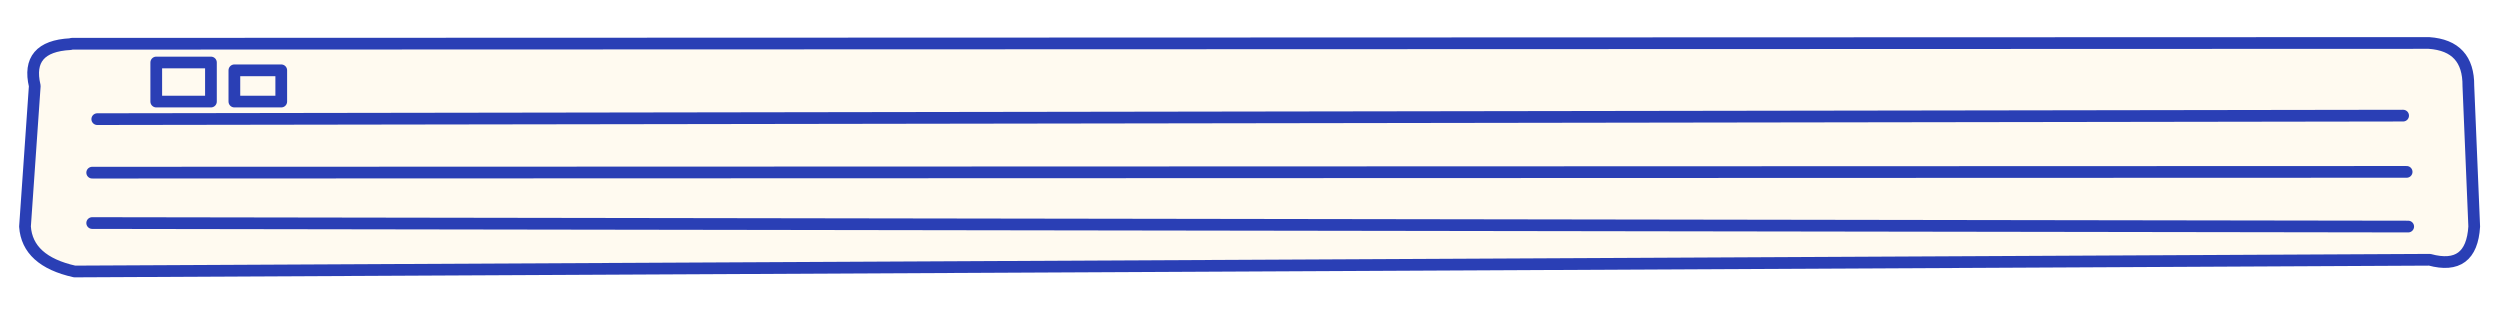
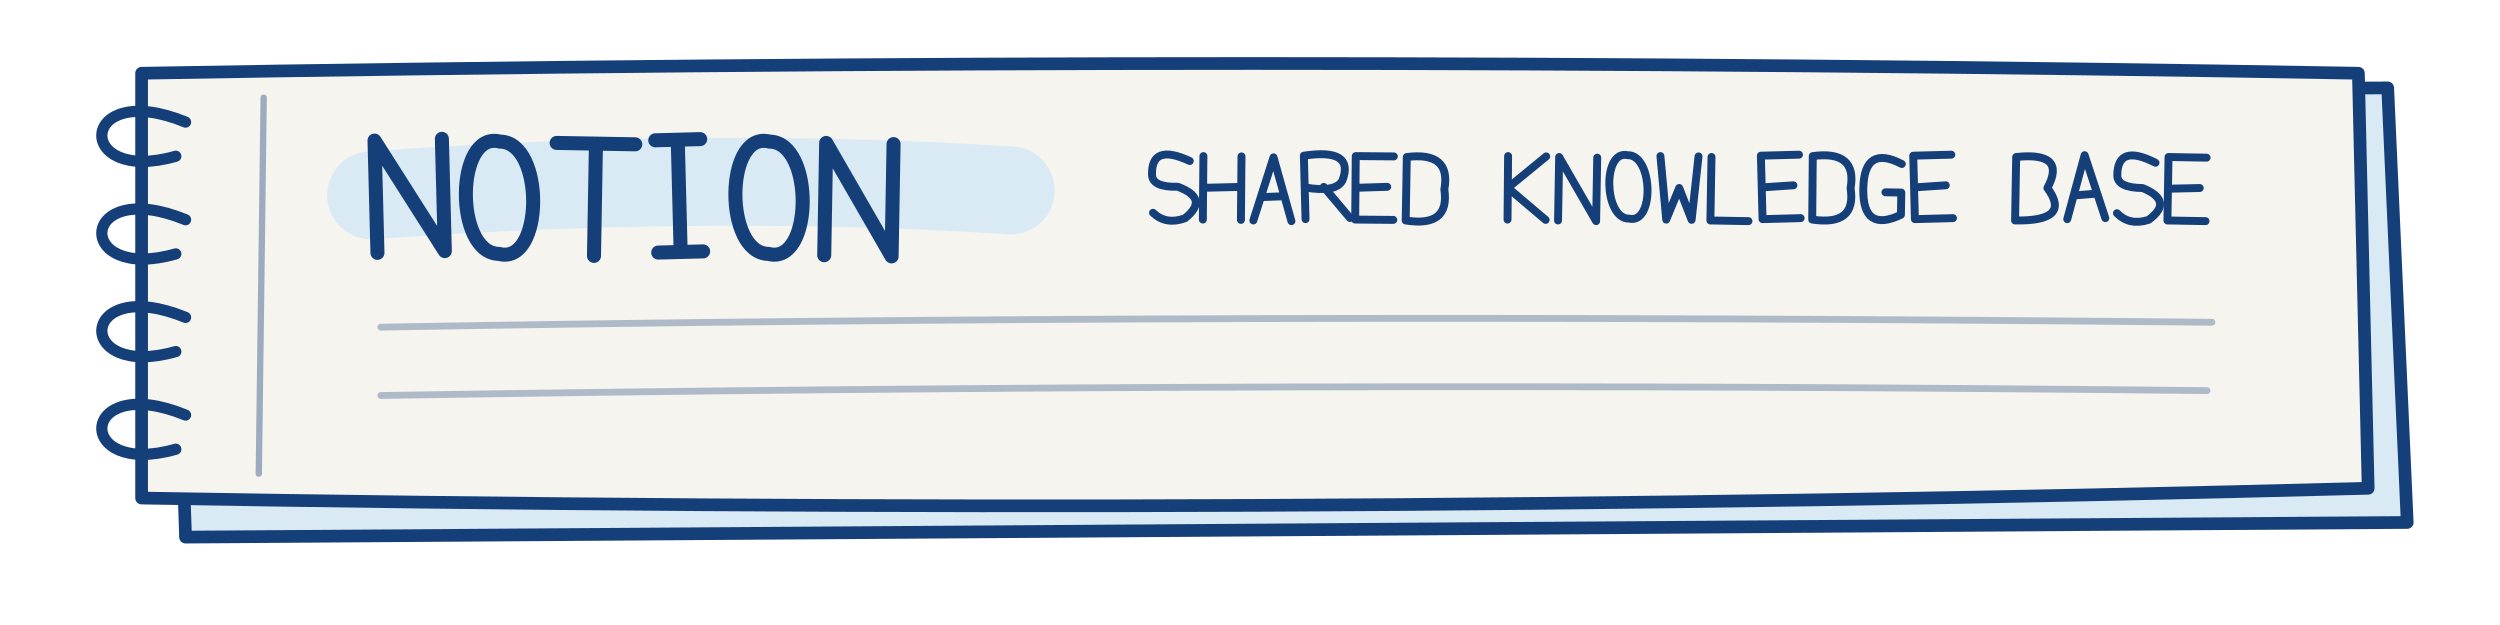
- <svg xmlns="http://www.w3.org/2000/svg" viewBox="0 0 640 80" role="img" aria-label="Notion" fill="none" stroke="#2a3fb5" stroke-width="3" stroke-linecap="round" stroke-linejoin="round">
-   <path d="M18.4 11.2 L621.8 11.0 Q632.0 11.7 631.9 22.0 L633.4 58.0 Q632.7 69.4 622.0 66.5 L19.1 69.5 Q7.0 66.8 6.4 58.0 L8.9 22.0 Q6.5 11.9 18.0 11.3Z" fill="#fffaf0" />
-   <path d="M24.9 30.5 L615.2 29.6" />
-   <path d="M23.6 44.2 L616.1 44.0" />
-   <path d="M23.6 57.1 L616.5 58.0" />
-   <rect x="40" y="16" width="14" height="10" />
-   <rect x="60" y="18" width="12" height="8" />
+ <svg xmlns="http://www.w3.org/2000/svg" viewBox="0 0 512 128" width="512" height="128" role="img" aria-labelledby="notion-title notion-desc">
+   <g stroke="#153F78" stroke-width="2.6" stroke-linecap="round" stroke-linejoin="round">
+     <path d="M35 20 489 18 493 107 38 110 Z" fill="#D9EAF5" stroke-width="2.6" />
+     <path d="M29 15 Q257 11 483 15 L485 100 Q259 106 29 102 Z" fill="#F6F4EF" stroke-width="2.6" />
+     <path d="M54 20 53 97" fill="none" stroke-width="1.3" opacity=".4" />
+     <path d="M38 25 C16 16 15 38 36 32" fill="none" stroke-width="2.3" />
+     <path d="M38 45 C16 36 15 58 36 52" fill="none" stroke-width="2.3" />
+     <path d="M38 65 C16 56 15 78 36 72" fill="none" stroke-width="2.3" />
+     <path d="M38 85 C16 76 15 98 36 92" fill="none" stroke-width="2.3" />
+     <path d="M76 40 Q145 35 207 39" fill="none" stroke-width="18" stroke="#D9EAF5" />
+     <g transform="translate(77 29) scale(2.3)">
+       <g transform="translate(0 -0.17) rotate(-1.5 3 5)">
+         <path d="M0 10 0 0 6 10 6 0" fill="none" stroke-width="1.25" />
+       </g>
+       <g transform="translate(8 0.0) rotate(0.5 3 5)">
+         <path d="M3 0 C-1 -1 -1 10 3 10 C7 11 7 0 3 0" fill="none" stroke-width="1.25" />
+       </g>
+       <g transform="translate(16 0.17) rotate(1 3 5)">
+         <path d="M0 0 7 0 M3.5 0 3.5 10" fill="none" stroke-width="1.25" />
+       </g>
+       <g transform="translate(24 -0.17) rotate(-1.5 3 5)">
+         <path d="M1 0 5 0 M3 0 3 10 M1 10 5 10" fill="none" stroke-width="1.25" />
+       </g>
+       <g transform="translate(32 0.0) rotate(0.5 3 5)">
+         <path d="M3 0 C-1 -1 -1 10 3 10 C7 11 7 0 3 0" fill="none" stroke-width="1.25" />
+       </g>
+       <g transform="translate(40 0.17) rotate(1 3 5)">
+         <path d="M0 10 0 0 6 10 6 0" fill="none" stroke-width="1.25" />
+       </g>
+     </g>
+     <g transform="translate(236 32) scale(1.3)">
+       <g transform="translate(0 -0.17) rotate(-1.5 3 5)">
+         <path d="M6 1 Q0 -2 0 3 Q0 5 4 5 Q9 7 5 10 Q2 11 0 9" fill="none" stroke-width="1.25" />
+       </g>
+       <g transform="translate(8 0.0) rotate(0.5 3 5)">
+         <path d="M0 0 0 10 M6 0 6 10 M0 5 6 4.8" fill="none" stroke-width="1.25" />
+       </g>
+       <g transform="translate(16 0.17) rotate(1 3 5)">
+         <path d="M0 10 3 0 6 10 M1.2 6.3 4.8 6.1" fill="none" stroke-width="1.25" />
+       </g>
+       <g transform="translate(24 -0.17) rotate(-1.5 3 5)">
+         <path d="M0 10 0 0 Q8 -1 6 4 Q5 6 0 5 M3 5 7 10" fill="none" stroke-width="1.25" />
+       </g>
+       <g transform="translate(32 0.0) rotate(0.5 3 5)">
+         <path d="M6 0 0 0 0 10 6 10 M0 5 5 4.8" fill="none" stroke-width="1.25" />
+       </g>
+       <g transform="translate(40 0.17) rotate(1 3 5)">
+         <path d="M0 10 0 0 Q7 -1 6 5 Q7 11 0 10" fill="none" stroke-width="1.25" />
+       </g>
+       <g transform="translate(56 0.0) rotate(0.5 3 5)">
+         <path d="M0 0 0 10 M6 0 0 5 6 10" fill="none" stroke-width="1.25" />
+       </g>
+       <g transform="translate(64 0.17) rotate(1 3 5)">
+         <path d="M0 10 0 0 6 10 6 0" fill="none" stroke-width="1.25" />
+       </g>
+       <g transform="translate(72 -0.17) rotate(-1.5 3 5)">
+         <path d="M3 0 C-1 -1 -1 10 3 10 C7 11 7 0 3 0" fill="none" stroke-width="1.25" />
+       </g>
+       <g transform="translate(80 0.0) rotate(0.5 3 5)">
+         <path d="M0 0 1 10 3 5 5 10 6 0" fill="none" stroke-width="1.25" />
+       </g>
+       <g transform="translate(88 0.17) rotate(1 3 5)">
+         <path d="M0 0 0 10 6 10" fill="none" stroke-width="1.25" />
+       </g>
+       <g transform="translate(96 -0.17) rotate(-1.5 3 5)">
+         <path d="M6 0 0 0 0 10 6 10 M0 5 5 4.8" fill="none" stroke-width="1.25" />
+       </g>
+       <g transform="translate(104 0.0) rotate(0.5 3 5)">
+         <path d="M0 10 0 0 Q7 -1 6 5 Q7 11 0 10" fill="none" stroke-width="1.25" />
+       </g>
+       <g transform="translate(112 0.17) rotate(1 3 5)">
+         <path d="M6 1 Q0 -2 0 5 Q0 12 6 9 L6 5.5 3.5 5.5" fill="none" stroke-width="1.25" />
+       </g>
+       <g transform="translate(120 -0.17) rotate(-1.5 3 5)">
+         <path d="M6 0 0 0 0 10 6 10 M0 5 5 4.8" fill="none" stroke-width="1.25" />
+       </g>
+       <g transform="translate(136 0.17) rotate(1 3 5)">
+         <path d="M0 10 0 0 Q8 -1 5 4.8 Q9 10 0 10" fill="none" stroke-width="1.25" />
+       </g>
+       <g transform="translate(144 -0.17) rotate(-1.5 3 5)">
+         <path d="M0 10 3 0 6 10 M1.2 6.3 4.8 6.1" fill="none" stroke-width="1.25" />
+       </g>
+       <g transform="translate(152 0.0) rotate(0.5 3 5)">
+         <path d="M6 1 Q0 -2 0 3 Q0 5 4 5 Q9 7 5 10 Q2 11 0 9" fill="none" stroke-width="1.25" />
+       </g>
+       <g transform="translate(160 0.17) rotate(1 3 5)">
+         <path d="M6 0 0 0 0 10 6 10 M0 5 5 4.8" fill="none" stroke-width="1.25" />
+       </g>
+     </g>
+     <path d="M78 67 Q248 64 453 66 M78 81 Q264 78 452 80" fill="none" stroke-width="1.4" opacity=".32" />
+   </g>
</svg>
